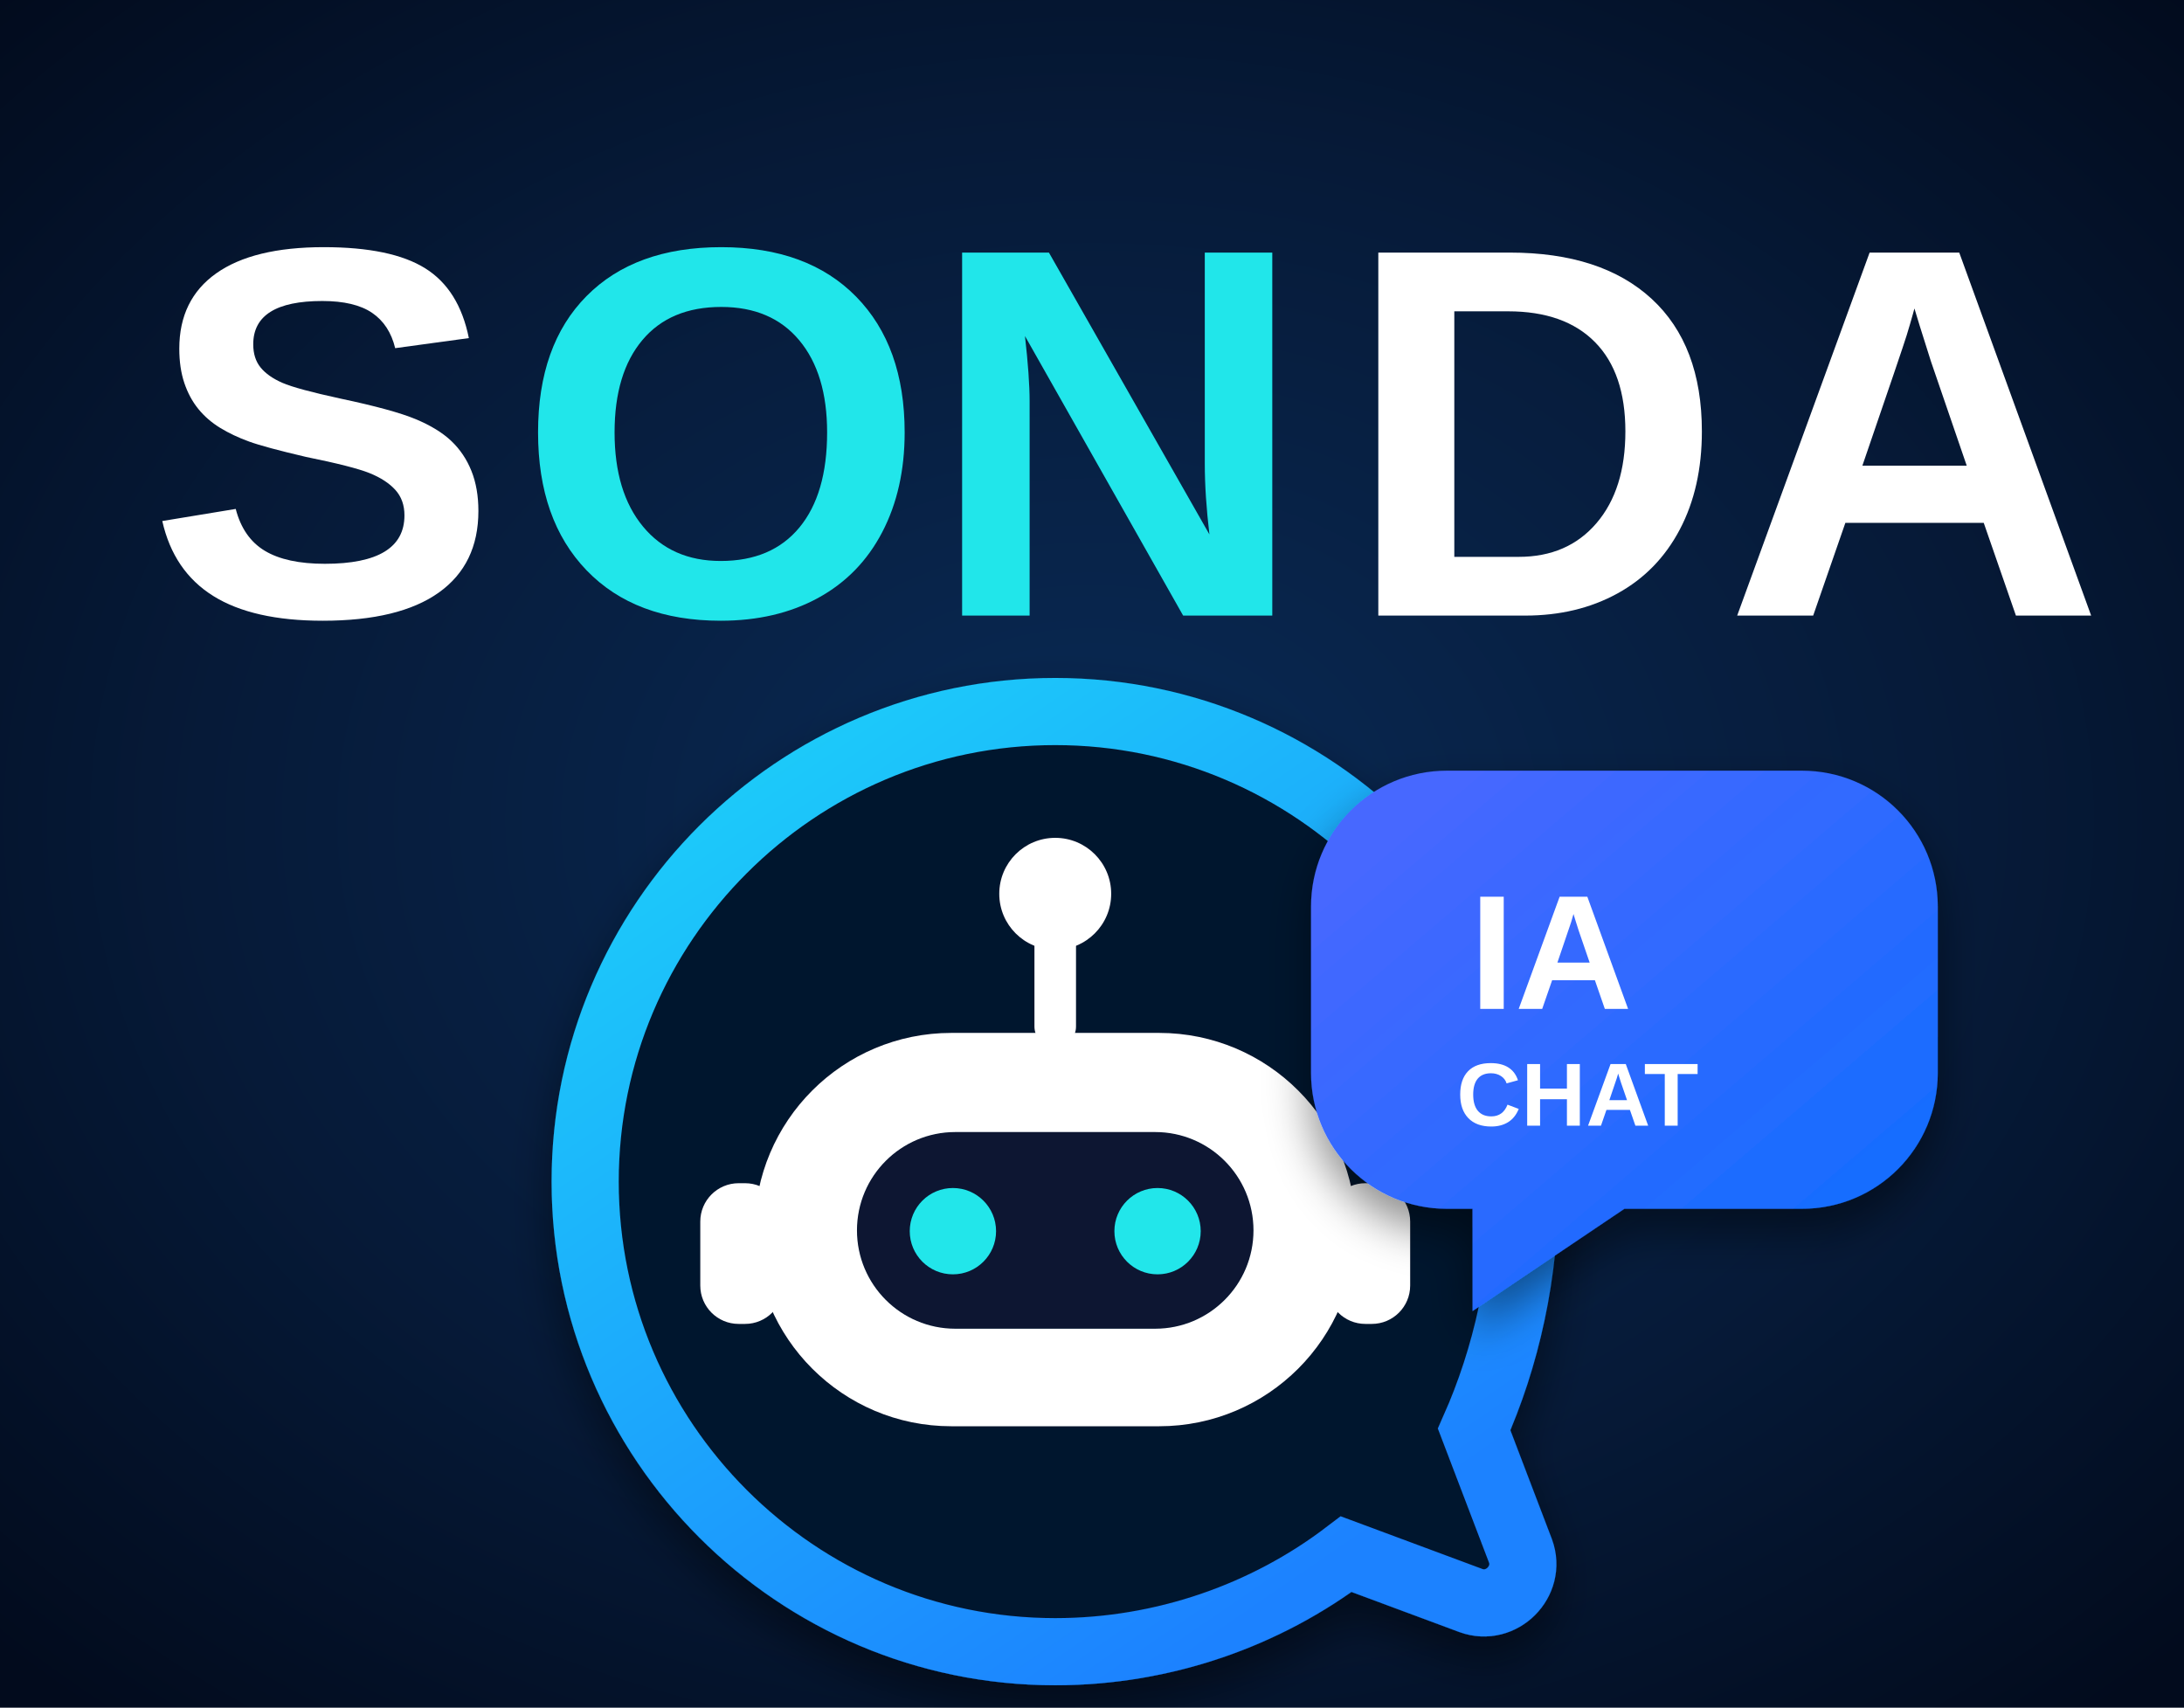
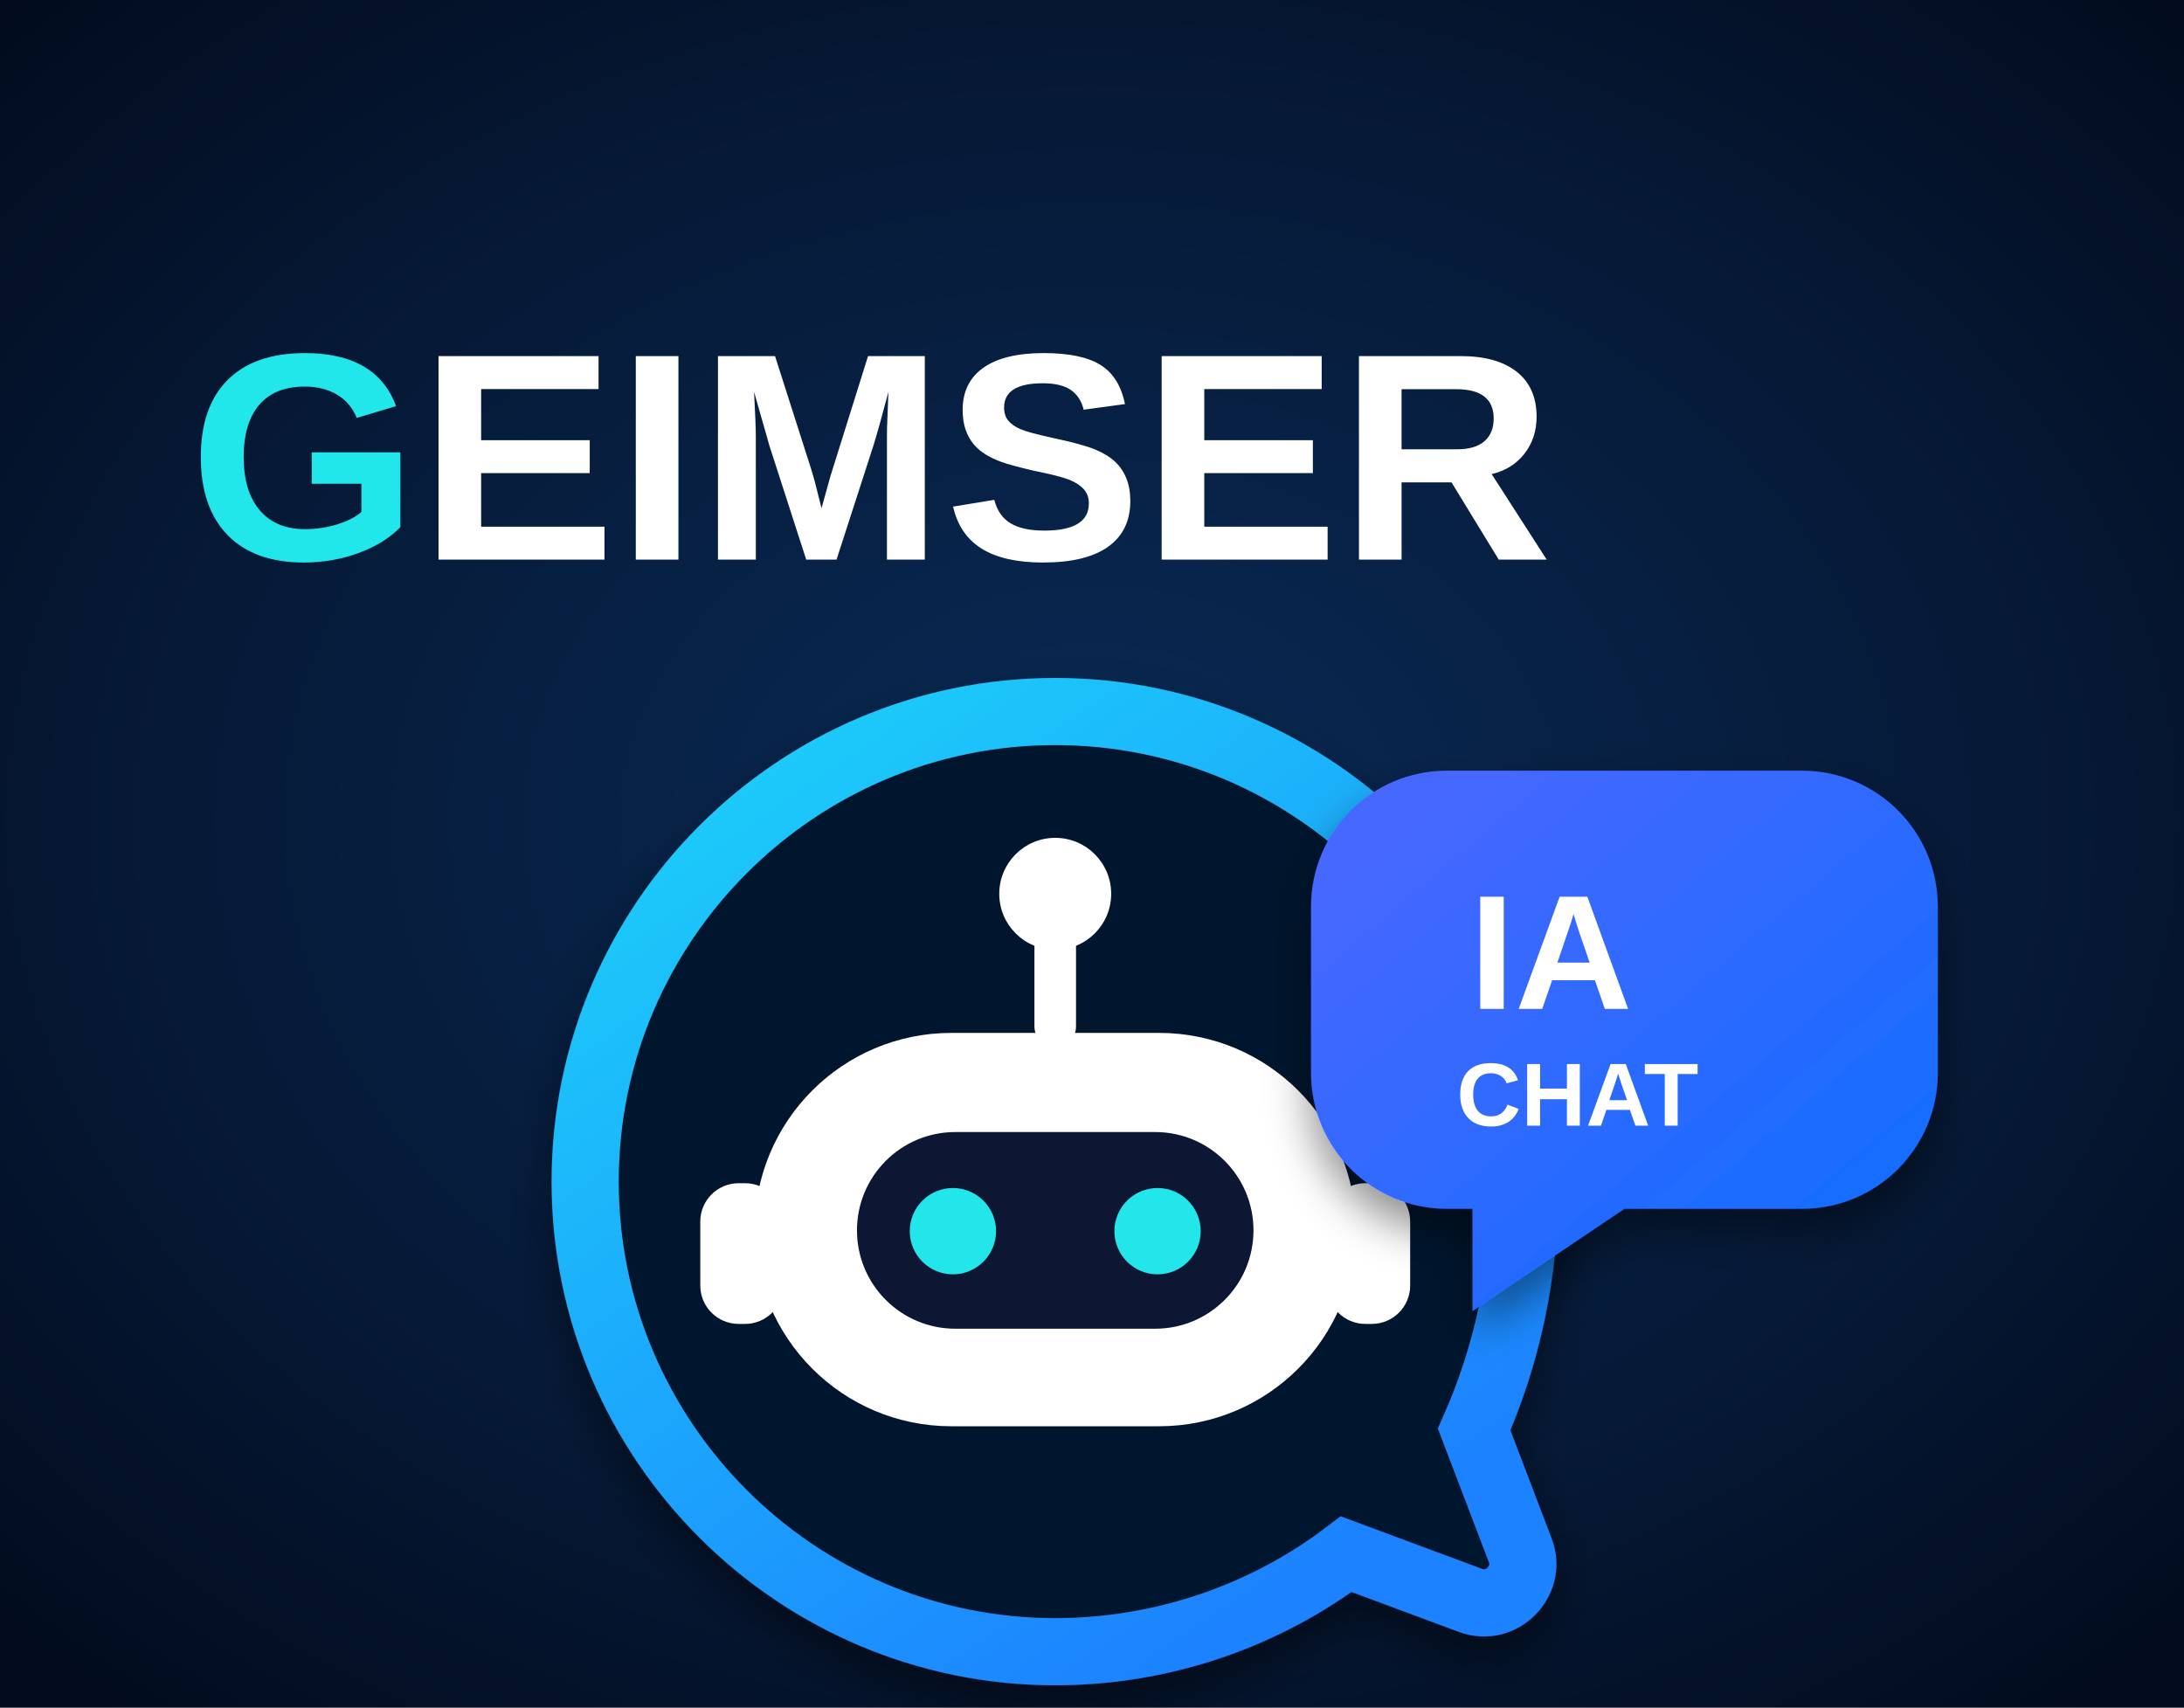
<svg xmlns="http://www.w3.org/2000/svg" width="1366" height="1068" viewBox="0 0 1366 1068" fill="none">
  <defs>
    <radialGradient id="bg" cx="50%" cy="48%" r="70%">
      <stop offset="0%" stop-color="#092A55" />
      <stop offset="58%" stop-color="#061A38" />
      <stop offset="100%" stop-color="#020B1D" />
    </radialGradient>
    <linearGradient id="cyan" x1="345" y1="120" x2="900" y2="930" gradientUnits="userSpaceOnUse">
      <stop stop-color="#22F5F6" />
      <stop offset="1" stop-color="#1B82FF" />
    </linearGradient>
    <linearGradient id="bubble" x1="914" y1="480" x2="1160" y2="768" gradientUnits="userSpaceOnUse">
      <stop stop-color="#4767FF" />
      <stop offset="1" stop-color="#156DFF" />
    </linearGradient>
    <filter id="softShadow" x="-20%" y="-20%" width="140%" height="140%">
      <feDropShadow dx="0" dy="14" stdDeviation="14" flood-color="#000000" flood-opacity="0.45" />
    </filter>
  </defs>
  <rect width="1366" height="1068" fill="url(#bg)" />
-   <text x="92" y="385" fill="#FFFFFF" font-family="Arial Rounded MT Bold, Avenir Next Heavy, Arial Black, Arial, sans-serif" font-size="330" font-weight="900">S</text>
-   <text x="323" y="385" fill="#21E6EA" font-family="Arial Rounded MT Bold, Avenir Next Heavy, Arial Black, Arial, sans-serif" font-size="330" font-weight="900">ON</text>
-   <text x="840" y="385" fill="#FFFFFF" font-family="Arial Rounded MT Bold, Avenir Next Heavy, Arial Black, Arial, sans-serif" font-size="330" font-weight="900">DA</text>
+   <text x="118" y="350" fill="#FFFFFF" font-family="Arial Rounded MT Bold, Avenir Next Heavy, Arial Black, Arial, sans-serif" font-size="185" font-weight="900">
+     <tspan fill="#21E6EA">G</tspan>EIMSER</text>
  <g filter="url(#softShadow)">
    <path d="M660 445C498 445 366 577 366 739C366 901 498 1033 660 1033C728 1033 792 1010 842 972L920 1001C939 1008 958 989 951 970L922 894C942 849 954 797 954 739C954 577 822 445 660 445Z" stroke="url(#cyan)" stroke-width="42" fill="#06152E" />
    <rect x="472" y="646" width="376" height="246" rx="123" fill="#FFFFFF" />
    <rect x="536" y="708" width="248" height="123" rx="61.5" fill="#071632" />
    <circle cx="596" cy="770" r="27" fill="#21E6EA" />
    <circle cx="724" cy="770" r="27" fill="#21E6EA" />
    <rect x="438" y="740" width="52" height="88" rx="24" fill="#FFFFFF" />
    <rect x="830" y="740" width="52" height="88" rx="24" fill="#FFFFFF" />
    <line x1="660" y1="642" x2="660" y2="567" stroke="#FFFFFF" stroke-width="26" stroke-linecap="round" />
    <circle cx="660" cy="559" r="35" fill="#FFFFFF" />
  </g>
  <g filter="url(#softShadow)">
    <path d="M905 482H1127C1174 482 1212 520 1212 567V671C1212 718 1174 756 1127 756H1016L921 820V756H905C858 756 820 718 820 671V567C820 520 858 482 905 482Z" fill="url(#bubble)" />
    <text x="919" y="631" fill="#FFFFFF" font-family="Arial Rounded MT Bold, Avenir Next Heavy, Arial Black, Arial, sans-serif" font-size="102" font-weight="900">IA</text>
    <text x="911" y="704" fill="#FFFFFF" font-family="Arial Rounded MT Bold, Avenir Next Heavy, Arial Black, Arial, sans-serif" font-size="56" font-weight="900">CHAT</text>
  </g>
</svg>
